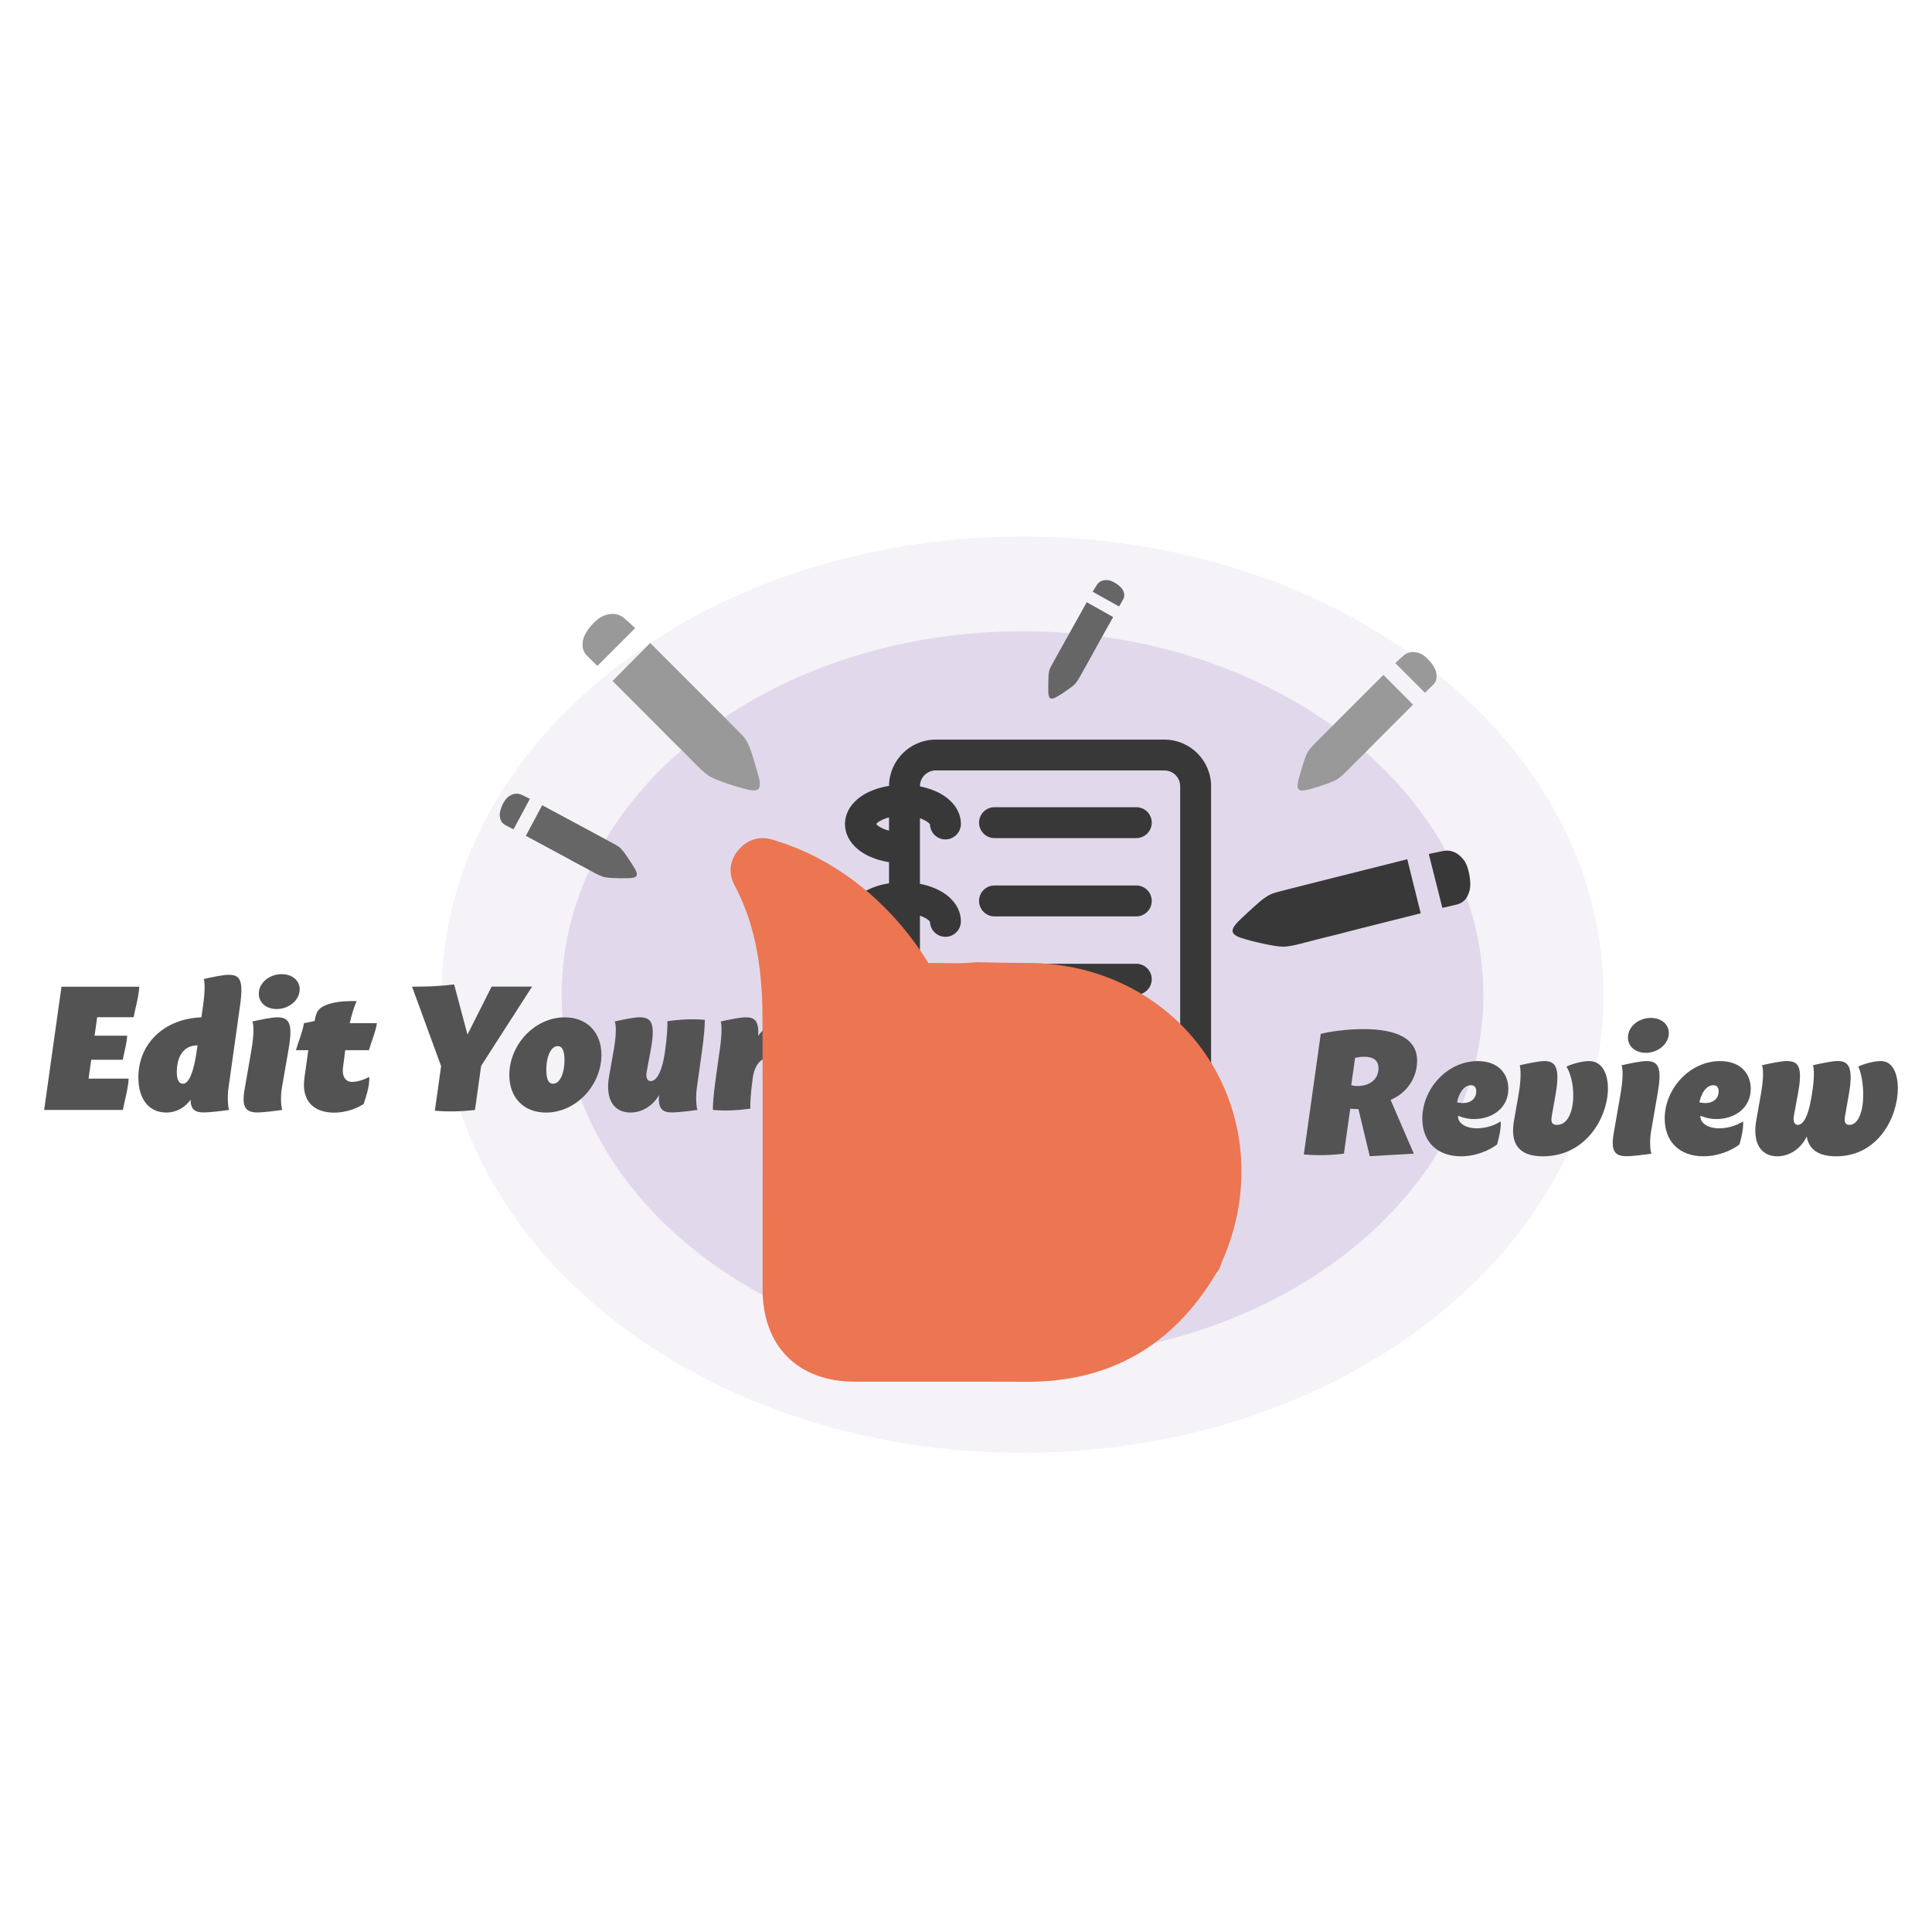
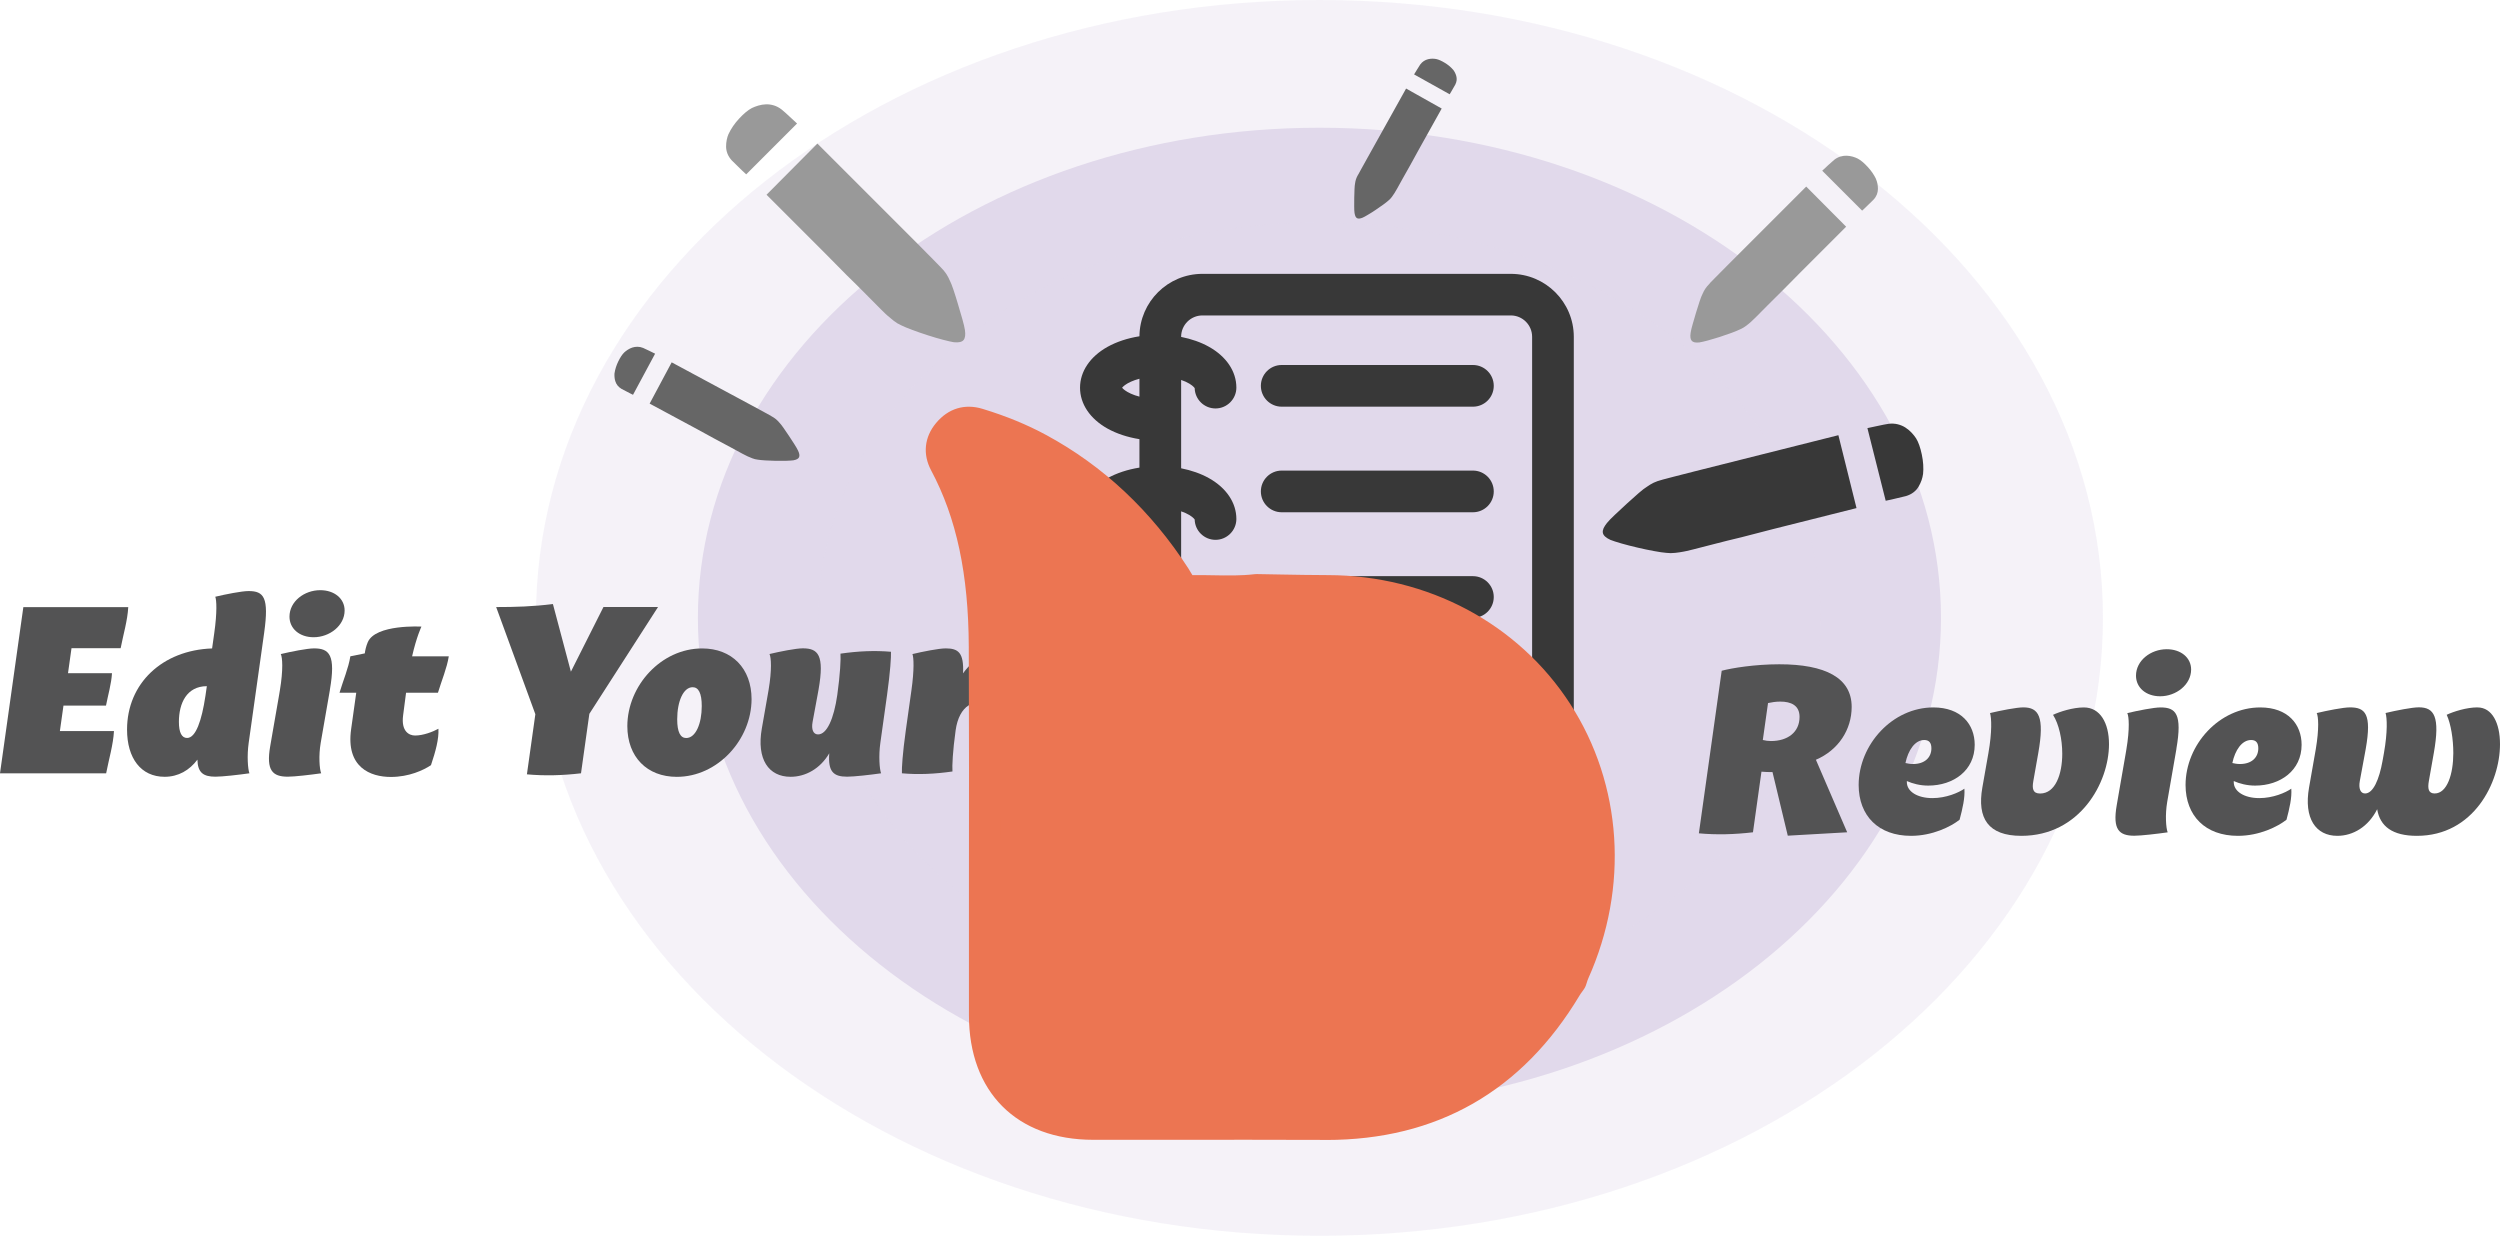
- <svg xmlns="http://www.w3.org/2000/svg" id="_图层_1" viewBox="0 0 500 500">
+ <svg xmlns="http://www.w3.org/2000/svg" id="_图层_1" viewBox="11.43 138.86 479.73 237.14">
  <defs>
    <style>.cls-1{opacity:.25;}.cls-1,.cls-2,.cls-3{fill:#e1d9eb;}.cls-4{clip-path:url(#clippath-2);}.cls-3{opacity:.33;}.cls-5{fill:#535354;}.cls-6{clip-path:url(#clippath-1);}.cls-7{clip-path:url(#clippath-4);}.cls-8{fill:#ec7552;}.cls-9{clip-path:url(#clippath);}.cls-10{fill:none;}.cls-11{fill:#999;}.cls-12{clip-path:url(#clippath-3);}.cls-13{fill:#383838;}.cls-14{clip-path:url(#clippath-5);}.cls-15{fill:#666;}</style>
    <clipPath id="clippath">
      <rect class="cls-10" x="218.68" y="191.42" width="94.87" height="103.81" />
    </clipPath>
    <clipPath id="clippath-1">
      <rect class="cls-10" x="335.79" y="168.73" width="36.01" height="35.9" />
    </clipPath>
    <clipPath id="clippath-2">
      <rect class="cls-10" x="327.36" y="209.26" width="47.66" height="47.8" transform="translate(-29.19 414.85) rotate(-59.11)" />
    </clipPath>
    <clipPath id="clippath-3">
      <rect class="cls-10" x="267.67" y="152.08" width="25.99" height="25.91" transform="translate(-34.4 82.92) rotate(-15.85)" />
    </clipPath>
    <clipPath id="clippath-4">
      <rect class="cls-10" x="150.74" y="158.86" width="45.92" height="45.78" />
    </clipPath>
    <clipPath id="clippath-5">
      <rect class="cls-10" x="131.63" y="202.06" width="29.78" height="29.69" transform="translate(-56.26 51.38) rotate(-16.74)" />
    </clipPath>
  </defs>
  <g>
    <ellipse class="cls-3" cx="264.62" cy="257.43" rx="150.35" ry="118.57" />
    <ellipse class="cls-2" cx="264.62" cy="257.43" rx="119.27" ry="94.06" />
    <ellipse class="cls-1" cx="264.62" cy="257.43" rx="96.19" ry="75.86" />
    <ellipse class="cls-2" cx="264.62" cy="257.43" rx="71.17" ry="56.13" />
  </g>
  <g>
    <g class="cls-9">
      <path class="cls-13" d="M301.34,191.41h-59.17c-6.63,0-12.03,5.36-12.09,11.98-2.27,.36-4.37,1.05-6.13,2.03-3.35,1.87-5.27,4.73-5.27,7.84s1.92,5.97,5.27,7.84c1.76,.98,3.86,1.67,6.13,2.03v5.46c-2.27,.36-4.37,1.05-6.13,2.03-3.35,1.87-5.27,4.73-5.27,7.84s1.92,5.97,5.27,7.84c1.76,.98,3.86,1.67,6.13,2.03v5.53c-2.11,.37-4.07,1.04-5.73,1.96-3.35,1.87-5.27,4.73-5.27,7.84s1.92,5.97,5.27,7.84c1.66,.93,3.62,1.59,5.73,1.96v9.55c0,6.67,5.42,12.09,12.09,12.09h59.17c6.67,0,12.09-5.42,12.09-12.09v-79.51c0-6.67-5.42-12.09-12.09-12.09h0Zm-72.91,22.99c-1-.45-1.49-.9-1.68-1.14,.19-.24,.68-.7,1.68-1.15,.5-.23,1.06-.42,1.65-.57v3.43c-.59-.15-1.15-.34-1.65-.57h0Zm0,25.2c-1-.45-1.49-.9-1.68-1.15,.19-.24,.68-.69,1.68-1.14,.5-.23,1.06-.42,1.65-.57v3.43c-.59-.15-1.15-.34-1.65-.57h0Zm.4,25.2c-1-.45-1.49-.9-1.68-1.15,.19-.24,.68-.7,1.68-1.14,.39-.17,.81-.33,1.25-.46v3.21c-.44-.13-.86-.28-1.25-.46h0Zm76.6,18.21c0,2.26-1.83,4.09-4.09,4.09h-59.17c-2.26,0-4.09-1.83-4.09-4.09v-20.96c.44,.13,.86,.28,1.25,.46,1.15,.52,1.63,1.05,1.75,1.24,.05,2.16,1.82,3.9,4,3.9s4-1.79,4-4c0-3.11-1.92-5.97-5.27-7.84-1.66-.93-3.62-1.59-5.73-1.96v-16.87c.3,.1,.58,.21,.85,.33,1.15,.52,1.63,1.05,1.75,1.24,.05,2.16,1.82,3.9,4,3.9s4-1.79,4-4c0-3.11-1.92-5.97-5.27-7.84-1.55-.87-3.37-1.5-5.33-1.89v-16.95c.3,.1,.58,.21,.85,.33,1.15,.52,1.63,1.05,1.75,1.24,.05,2.16,1.82,3.9,4,3.9s4-1.79,4-4c0-3.11-1.92-5.97-5.27-7.84-1.55-.87-3.37-1.5-5.33-1.89v-.03c0-2.25,1.83-4.09,4.09-4.09h59.17c2.26,0,4.09,1.84,4.09,4.09v79.51Zm0,0" />
    </g>
    <path class="cls-13" d="M294.07,216.9h-36.69c-2.21,0-4-1.79-4-4s1.79-4,4-4h36.69c2.21,0,4,1.79,4,4s-1.79,4-4,4h0Zm0,20.26h-36.69c-2.21,0-4-1.79-4-4s1.79-4,4-4h36.69c2.21,0,4,1.79,4,4s-1.79,4-4,4h0Zm0,20.26h-36.69c-2.21,0-4-1.79-4-4s1.79-4,4-4h36.69c2.21,0,4,1.79,4,4s-1.79,4-4,4h0Zm0,20.26h-36.69c-2.21,0-4-1.79-4-4s1.79-4,4-4h36.69c2.21,0,4,1.79,4,4s-1.79,4-4,4h0Zm0,0" />
  </g>
  <g class="cls-6">
    <path class="cls-11" d="M371.42,173.23c.11,.25,.2,.53,.27,.86,.07,.33,.1,.67,.1,1.02s-.07,.71-.2,1.06c-.14,.35-.35,.7-.66,1.02-.33,.33-.62,.61-.88,.86-.26,.25-.48,.46-.68,.66-.22,.22-.42,.41-.61,.57l-7.66-7.66c.33-.3,.72-.66,1.17-1.09,.45-.42,.83-.76,1.13-1,.38-.3,.78-.51,1.19-.63,.41-.12,.81-.18,1.21-.16,.4,.01,.78,.08,1.15,.18,.37,.11,.69,.23,.96,.37,.57,.3,1.21,.83,1.9,1.58,.7,.75,1.24,1.54,1.62,2.35h0Zm-31.9,19.98c.16-.16,.55-.55,1.15-1.17,.6-.61,1.35-1.37,2.25-2.27l15.11-15.11,7.66,7.7-8.8,8.8-3.28,3.32c-1.09,1.06-2.07,2.04-2.95,2.93-.87,.89-1.6,1.62-2.17,2.19-.57,.57-.91,.9-1.02,.98-.27,.25-.59,.51-.94,.78-.36,.27-.72,.49-1.11,.66-.38,.19-.94,.42-1.68,.7-.74,.27-1.51,.54-2.31,.8-.81,.26-1.57,.48-2.29,.68-.72,.19-1.26,.31-1.62,.37-.74,.08-1.23-.03-1.47-.33-.25-.3-.31-.81-.2-1.52,.05-.38,.18-.94,.39-1.66,.2-.72,.42-1.47,.66-2.25,.23-.78,.46-1.49,.68-2.15,.22-.66,.4-1.11,.53-1.35,.16-.38,.35-.73,.55-1.04,.2-.31,.5-.66,.88-1.04h0Zm0,0" />
  </g>
  <g class="cls-4">
    <path class="cls-13" d="M380.44,229.86c-.04,.35-.14,.74-.28,1.16-.15,.42-.34,.83-.58,1.24s-.56,.76-.96,1.07c-.4,.31-.88,.55-1.44,.72-.6,.15-1.13,.28-1.59,.38-.46,.1-.87,.2-1.22,.29-.4,.1-.76,.18-1.09,.23l-3.51-13.94c.58-.12,1.27-.27,2.07-.44,.8-.18,1.46-.3,1.97-.38,.64-.08,1.24-.05,1.79,.09,.55,.14,1.05,.35,1.49,.64,.44,.29,.84,.62,1.18,.99,.35,.38,.63,.73,.85,1.08,.45,.73,.81,1.76,1.09,3.09,.28,1.33,.36,2.59,.24,3.78h0Zm-49.96,1.03c.3-.07,1-.26,2.1-.55,1.1-.29,2.47-.64,4.11-1.05l27.51-6.92,3.48,13.99-16.03,4.03-5.99,1.55c-1.97,.47-3.75,.91-5.35,1.33-1.6,.42-2.92,.75-3.97,1.02-1.04,.26-1.66,.4-1.84,.42-.48,.09-1.01,.18-1.6,.24-.59,.07-1.16,.07-1.71,0-.57-.04-1.36-.16-2.39-.35-1.03-.19-2.09-.41-3.18-.67-1.09-.25-2.12-.52-3.07-.79-.95-.28-1.65-.5-2.09-.68-.9-.41-1.38-.87-1.46-1.38-.08-.51,.19-1.13,.8-1.87,.32-.4,.85-.94,1.57-1.62,.73-.68,1.49-1.39,2.28-2.12,.79-.73,1.54-1.39,2.23-1.99,.7-.6,1.2-.99,1.53-1.18,.45-.32,.89-.59,1.34-.81,.45-.22,1.02-.41,1.71-.59h0Zm0,0" />
  </g>
  <g class="cls-12">
    <path class="cls-15" d="M290.26,152.22c.12,.15,.24,.33,.35,.54,.11,.21,.2,.44,.27,.69s.09,.51,.07,.78c-.02,.27-.11,.55-.25,.84-.16,.29-.31,.55-.44,.77-.13,.22-.25,.42-.34,.59-.11,.19-.21,.37-.31,.52l-6.83-3.81c.17-.27,.37-.6,.6-.98,.23-.38,.42-.69,.58-.92,.21-.28,.44-.51,.7-.67,.26-.17,.53-.28,.81-.35,.28-.07,.56-.1,.83-.1,.28,0,.52,.03,.74,.07,.46,.1,1,.34,1.63,.72,.63,.38,1.16,.82,1.59,1.32h0Zm-18.21,20.16c.08-.15,.27-.49,.57-1.04,.3-.54,.67-1.22,1.12-2.02l7.51-13.47,6.83,3.84-4.38,7.85-1.62,2.95c-.55,.95-1.04,1.83-1.47,2.61-.43,.79-.79,1.44-1.08,1.95-.29,.51-.46,.81-.52,.88-.14,.22-.31,.47-.5,.73-.19,.26-.41,.48-.64,.67-.23,.21-.57,.48-1.03,.81-.46,.33-.94,.67-1.45,1.01-.51,.34-.99,.65-1.46,.92-.46,.28-.81,.47-1.05,.57-.5,.2-.86,.22-1.09,.06-.23-.16-.38-.5-.44-1.01-.04-.28-.06-.69-.06-1.23,0-.54,0-1.11,.01-1.69,0-.59,.02-1.13,.05-1.63,.02-.5,.06-.85,.1-1.04,.04-.3,.1-.58,.18-.83,.08-.26,.22-.56,.41-.9h0Zm0,0" />
  </g>
  <g class="cls-7">
    <path class="cls-11" d="M151.22,164.6c.49-1.04,1.17-2.05,2.06-3,.89-.96,1.7-1.63,2.43-2.01,.35-.17,.76-.33,1.23-.47,.47-.14,.96-.22,1.46-.24,.5-.02,1.02,.05,1.54,.21,.52,.16,1.03,.43,1.51,.81,.38,.31,.86,.74,1.44,1.28,.57,.54,1.07,1,1.49,1.38l-9.76,9.76c-.24-.21-.5-.45-.78-.73-.24-.24-.53-.52-.86-.84-.33-.31-.7-.68-1.12-1.1-.38-.42-.66-.85-.84-1.31-.17-.45-.26-.91-.26-1.36s.04-.89,.13-1.31c.09-.42,.2-.78,.34-1.1h0Zm40.67,25.48c.49,.49,.86,.93,1.12,1.33,.26,.4,.5,.84,.7,1.33,.17,.31,.4,.89,.68,1.72,.28,.84,.57,1.75,.86,2.74,.3,.99,.57,1.95,.84,2.87,.26,.92,.43,1.63,.5,2.11,.14,.91,.05,1.55-.26,1.93-.31,.38-.94,.52-1.88,.42-.45-.07-1.14-.23-2.06-.47-.92-.24-1.9-.53-2.92-.86-1.03-.33-2.01-.67-2.95-1.02-.94-.35-1.65-.64-2.14-.89-.49-.21-.96-.49-1.41-.84-.45-.35-.85-.68-1.2-.99-.14-.1-.57-.52-1.31-1.25-.73-.73-1.65-1.66-2.77-2.79-1.11-1.13-2.37-2.38-3.76-3.73l-4.18-4.23-11.23-11.23,9.76-9.82,19.27,19.27c1.15,1.15,2.11,2.11,2.87,2.9,.77,.78,1.25,1.28,1.46,1.49h0Zm0,0" />
  </g>
  <g class="cls-14">
    <path class="cls-15" d="M129.36,210.45c.11-.74,.35-1.49,.72-2.25,.37-.76,.75-1.33,1.13-1.7,.18-.17,.41-.35,.67-.52,.27-.17,.55-.31,.86-.42,.31-.1,.64-.16,1-.16,.35,0,.72,.07,1.09,.22,.3,.12,.67,.3,1.13,.53,.46,.23,.85,.42,1.18,.58l-4.24,7.89c-.19-.08-.4-.19-.62-.31-.2-.11-.43-.23-.69-.36-.26-.13-.56-.29-.9-.47-.32-.19-.57-.41-.76-.65-.19-.25-.33-.51-.42-.79s-.14-.56-.16-.84c-.02-.28-.02-.52,0-.74h0Zm30.02,8.23c.39,.21,.71,.42,.95,.62,.24,.2,.47,.43,.69,.7,.17,.16,.41,.48,.74,.94,.33,.47,.68,.98,1.05,1.54,.37,.56,.72,1.1,1.06,1.63,.33,.52,.57,.93,.7,1.22,.26,.54,.32,.95,.2,1.25-.12,.3-.49,.5-1.09,.61-.29,.04-.75,.07-1.37,.09-.62,.02-1.28,.02-1.98,.01-.7-.01-1.37-.04-2.02-.08-.65-.04-1.15-.09-1.5-.15-.34-.04-.69-.12-1.03-.26-.35-.13-.66-.26-.93-.39-.11-.04-.45-.22-1.04-.53-.59-.32-1.34-.72-2.24-1.22-.9-.49-1.91-1.03-3.03-1.62l-3.38-1.85-9.07-4.88,4.23-7.92,15.56,8.37c.93,.5,1.7,.92,2.32,1.26,.62,.34,1.02,.56,1.19,.65h0Zm0,0" />
  </g>
  <g>
    <path class="cls-5" d="M34.58,263.25h-9.43l-.67,4.79h8.44c-.11,2-.75,4.15-1.15,6.22h-8.16l-.69,4.89h10.38c-.14,2.61-.98,5.4-1.5,8.1H11.43l4.48-31.89h20.13c-.13,2.54-.95,5.26-1.46,7.89Z" />
    <path class="cls-5" d="M62.13,260.22l-2.98,21.2c-.35,2.46-.16,5.03,.14,5.83-2.01,.29-5.18,.65-6.52,.65-2.29,0-3.4-.74-3.46-3.27-1.5,2.02-3.65,3.29-6.29,3.29-4.54,0-7.21-3.55-7.21-9.06,0-8.87,6.78-15.24,16.32-15.57l.42-2.99c.56-3.96,.44-6.31,.19-6.93,1.97-.47,5.07-1.09,6.39-1.09,2.93,0,3.94,1.21,3,7.93Zm-11.29,12.24v.02s.28-1.95,.28-1.95c-3.88,.02-5.36,3.28-5.36,6.86,0,2.05,.55,3.08,1.57,3.08,1.67,0,2.81-3.35,3.51-8.01Z" />
    <path class="cls-5" d="M74.74,271.22l-.17,.99-1.18,6.78-.42,2.42c-.42,2.45-.24,5.02,.09,5.84-1.98,.28-5.08,.65-6.4,.65-2.93,0-4.19-1.18-3.38-5.84l.53-3.07,1.18-6.78,.15-.91c.66-3.94,.49-6.3,.17-6.93,1.97-.47,5.07-1.09,6.39-1.09,2.93,0,4.19,1.25,3.03,7.94Zm-1.86-19.11c2.72,0,4.68,1.62,4.68,3.9,0,2.9-2.88,5.13-5.95,5.13-2.71,0-4.63-1.66-4.63-3.95,0-2.92,2.84-5.08,5.9-5.08h0Z" />
    <path class="cls-5" d="M91.09,280c1.57,0,3.44-.73,4.47-1.3,.11,1.95-.53,4.31-1.43,6.99-1.42,.95-4.2,2.26-7.7,2.26-3.92,0-8.66-1.84-7.62-9.18l.98-6.98h-3.21c.69-2.33,1.72-4.71,2.08-6.99l2.77-.56c.08-.61,.24-1.36,.57-2.14,1.49-3.5,10.3-3,10.3-3,0,0-.94,1.95-1.79,5.7h7.04c-.36,2.28-1.38,4.66-2.08,6.99h-6.12l-.57,4.38c-.39,3.02,1.14,3.83,2.3,3.83h0Z" />
    <path class="cls-5" d="M124.52,275.85l-1.6,11.4c-3.57,.42-6.97,.51-10.38,.2l1.62-11.54-7.52-20.56c3.73,0,7.06-.1,10.89-.58l3.45,12.98,6.25-12.41h10.47l-13.18,20.5Z" />
    <path class="cls-5" d="M131.81,278.2c.02-7.78,6.51-14.91,14.35-14.91,5.72,0,9.48,3.82,9.49,9.73-.02,7.79-6.51,14.91-14.35,14.91-5.71,0-9.48-3.81-9.49-9.73Zm14.28-3.85c0-2.48-.62-3.62-1.74-3.62-1.8,0-2.97,2.73-2.97,6.15,0,2.48,.62,3.6,1.73,3.6,1.8,0,2.98-2.72,2.98-6.13Z" />
    <path class="cls-5" d="M182.4,263.95c.04,.94-.13,3.83-.75,8.26l-1.29,9.21c-.35,2.46-.16,5.03,.14,5.83-2.01,.29-5.18,.65-6.52,.65-2.62,0-3.69-.97-3.42-4.49-1.73,2.95-4.54,4.51-7.42,4.51-4.22,0-6.56-3.36-5.52-9.28l1.13-6.43,.16-.92c.67-3.96,.5-6.29,.18-6.93,1.97-.47,5.07-1.09,6.39-1.09,2.93,0,4.2,1.25,3.02,7.94l-.18,.99-.96,5.19c-.27,1.47,.14,2.4,1.05,2.4,1.68,0,3.03-2.96,3.69-7.59,.56-4,.69-6.88,.61-7.91,3.39-.49,6.58-.63,9.7-.36h0Z" />
    <path class="cls-5" d="M204.99,263.36c-.1,3.46-1.17,7.29-3.01,11.25-3.57-2.2-6.51-.31-7.17,4.38-.56,4-.69,6.88-.61,7.91-3.39,.49-6.58,.63-9.7,.35-.05-.94,.13-3.83,.75-8.26l1.08-7.69c.56-3.96,.44-6.31,.19-6.93,1.97-.47,5.07-1.09,6.39-1.09,2.4,0,3.51,.81,3.32,4.79,2.21-3.09,5.52-4.72,8.77-4.72Z" />
  </g>
  <g>
    <path class="cls-5" d="M359.89,284.66l6,13.91-11.4,.65-2.93-12.2c-.71,0-1.43-.02-2.12-.08l-1.63,11.63c-3.57,.42-6.97,.51-10.38,.2l4.38-31.2c2.01-.53,6.4-1.24,11.06-1.24,8.81,0,13.88,2.59,13.88,8.17,0,4.37-2.54,8.3-6.86,10.15Zm-3.14-8.23c0-2.23-1.65-2.94-3.69-2.94-.86,0-1.67,.13-2.36,.28l-1,7.09c.51,.13,1.04,.2,1.57,.2,3.16,0,5.48-1.66,5.48-4.64Z" />
    <path class="cls-5" d="M368.09,289.5c.02-7.79,6.5-14.89,14.34-14.89,5.31,0,7.93,3.25,7.93,7.17,0,4.93-4.08,7.83-8.92,7.83-1.56,0-2.96-.37-4.1-.87,0,.07,0,.14,0,.21,0,1.79,2.02,3.06,4.9,3.06,2.63,0,5.03-1.03,6.14-1.81,.13,1.73-.33,3.74-.92,5.96-1.67,1.32-5.2,3.09-9.32,3.09-6.24,0-10.03-3.81-10.05-9.75Zm13.96-7.05c0-1.08-.47-1.59-1.37-1.59-1.78,0-3.09,1.95-3.61,4.42,.42,.1,.94,.19,1.45,.19,2.29,0,3.53-1.28,3.53-3.02Z" />
    <path class="cls-5" d="M391.83,289.97l1.16-6.6c.72-4.07,.6-6.77,.31-7.68,1.97-.47,5.07-1.09,6.39-1.09,2.93,0,4.11,1.74,2.87,8.76l-.95,5.37c-.26,1.47-.1,2.4,1.3,2.4,2.94,0,4.25-3.7,4.25-7.64,0-2.78-.64-5.68-1.77-7.46,1.3-.61,3.8-1.42,5.92-1.42,3.13,0,4.82,3,4.82,7.05,0,7.39-5.58,17.59-16.82,17.59-6.38,0-8.52-3.36-7.48-9.28Z" />
    <path class="cls-5" d="M429.07,282.55l-.17,.99-1.18,6.78-.42,2.42c-.42,2.45-.24,5.02,.09,5.84-1.98,.28-5.08,.65-6.4,.65-2.93,0-4.19-1.18-3.38-5.84l.53-3.07,1.18-6.78,.15-.91c.66-3.94,.49-6.3,.17-6.93,1.97-.47,5.07-1.09,6.39-1.09,2.93,0,4.19,1.25,3.03,7.94Zm-1.86-19.11c2.72,0,4.68,1.62,4.68,3.9,0,2.9-2.88,5.13-5.95,5.13-2.71,0-4.63-1.66-4.63-3.95,0-2.92,2.84-5.08,5.9-5.08h0Z" />
    <path class="cls-5" d="M430.82,289.5c.02-7.79,6.5-14.89,14.34-14.89,5.31,0,7.93,3.25,7.93,7.17,0,4.93-4.08,7.83-8.92,7.83-1.56,0-2.96-.37-4.1-.87,0,.07,0,.14,0,.21,0,1.79,2.02,3.06,4.9,3.06,2.63,0,5.03-1.03,6.14-1.81,.13,1.73-.33,3.74-.92,5.96-1.67,1.32-5.2,3.09-9.32,3.09-6.24,0-10.03-3.81-10.05-9.75Zm13.96-7.05c0-1.08-.47-1.59-1.37-1.59-1.78,0-3.09,1.95-3.61,4.42,.42,.1,.94,.19,1.45,.19,2.29,0,3.53-1.28,3.53-3.02Z" />
    <path class="cls-5" d="M486.85,274.61c2.8,0,4.31,3,4.31,7.05,0,7.39-5.07,17.59-15.95,17.59-4.68,0-7.08-1.81-7.62-5.11-1.66,3.34-4.61,5.11-7.64,5.11-4.15,0-6.47-3.36-5.43-9.28l1.13-6.43h0l.16-.92c.67-3.96,.5-6.29,.18-6.93,1.97-.47,5.07-1.09,6.39-1.09,2.93,0,4.2,1.25,3.02,7.94l-.18,.99h0s-.96,5.19-.96,5.19c-.27,1.47,.13,2.4,1.01,2.4,1.55,0,2.71-2.65,3.36-6.3v-.08s.02-.03,.02-.03l.24-1.35c.72-4.07,.6-6.77,.31-7.68,1.97-.47,5.07-1.09,6.39-1.09,2.93,0,4.11,1.74,2.87,8.76l-.95,5.37c-.26,1.47-.09,2.4,1.11,2.4,2.39,0,3.58-3.7,3.58-7.75,0-2.66-.45-5.56-1.27-7.35,1.3-.61,3.8-1.42,5.92-1.42h0Z" />
  </g>
  <g>
    <path class="cls-8" d="M252.55,251.99c-4.18,.5-8.38,.14-12.56,.21-1.76,.03-2.26-1.46-3-2.6-6.71-10.4-15.33-18.76-26.25-24.66-3.71-2-7.61-3.54-11.63-4.77-2.31-.71-4.25-.04-5.77,1.78-1.46,1.75-1.68,3.74-.61,5.76,5.9,11.03,7.54,23.01,7.59,35.27,.09,23.56,.02,47.12,.03,70.69,0,13.14,7.78,20.93,20.87,20.94,14.83,0,29.65-.04,44.48,.01,20.43,.06,35.78-8.79,46.26-26.29,.29-.48,.63-.92,.95-1.37,.18-.52,.33-1.06,.56-1.57,15.8-35.26-8.64-73.12-47.24-73.19-4.56,0-9.12-.13-13.68-.19Z" />
    <path class="cls-8" d="M265.69,357.6c-9.88-.04-19.76-.03-29.64-.02h-14.83c-14.71,0-23.85-9.17-23.86-23.91v-24.51c.02-15.39,.03-30.78-.03-46.17-.05-13.97-2.35-24.74-7.23-33.88-1.64-3.08-1.3-6.38,.95-9.07,2.34-2.81,5.51-3.77,8.94-2.72,4.55,1.39,8.53,3.03,12.17,5,10.98,5.93,20.18,14.57,27.34,25.67,.15,.23,.29,.47,.43,.72,.09,.15,.21,.36,.31,.51,1.31-.01,2.64,0,3.96,.03,2.79,.05,5.4,.1,8-.21,.13-.02,.26-.02,.4-.02l4.39,.08c3.08,.06,6.17,.11,9.25,.12,19.13,.03,36.52,9.28,46.51,24.73,10,15.48,11.3,35.17,3.46,52.66-.11,.25-.19,.5-.27,.76l-.19,.58c-.09,.25-.21,.49-.36,.7l-.36,.51c-.17,.23-.34,.46-.48,.7-11.03,18.41-27.38,27.75-48.61,27.75h-.22Zm44.55-32.09c.15-.46,.31-.91,.5-1.35,7.12-15.88,6.01-33-3.02-46.98-9.02-13.95-24.15-21.97-41.5-22-3.12,0-6.23-.06-9.35-.12l-4.18-.07c-2.93,.33-5.81,.28-8.6,.23-1.36-.02-2.7-.05-4.07-.03-3.09-.04-4.6-2.34-5.27-3.49l-.29-.48c-6.61-10.24-15.07-18.2-25.16-23.65-3.29-1.78-6.92-3.27-11.08-4.54-1.12-.34-1.81-.11-2.6,.83-.69,.83-.76,1.51-.27,2.44,5.36,10.03,7.89,21.68,7.94,36.67,.06,15.4,.05,30.8,.04,46.2v24.5c0,11.4,6.52,17.95,17.88,17.95h14.82c9.89,0,19.78-.02,29.66,0,19.2,.13,33.64-8.07,43.69-24.85,.23-.39,.5-.76,.76-1.13l.05-.08,.02-.07Z" />
  </g>
</svg>
